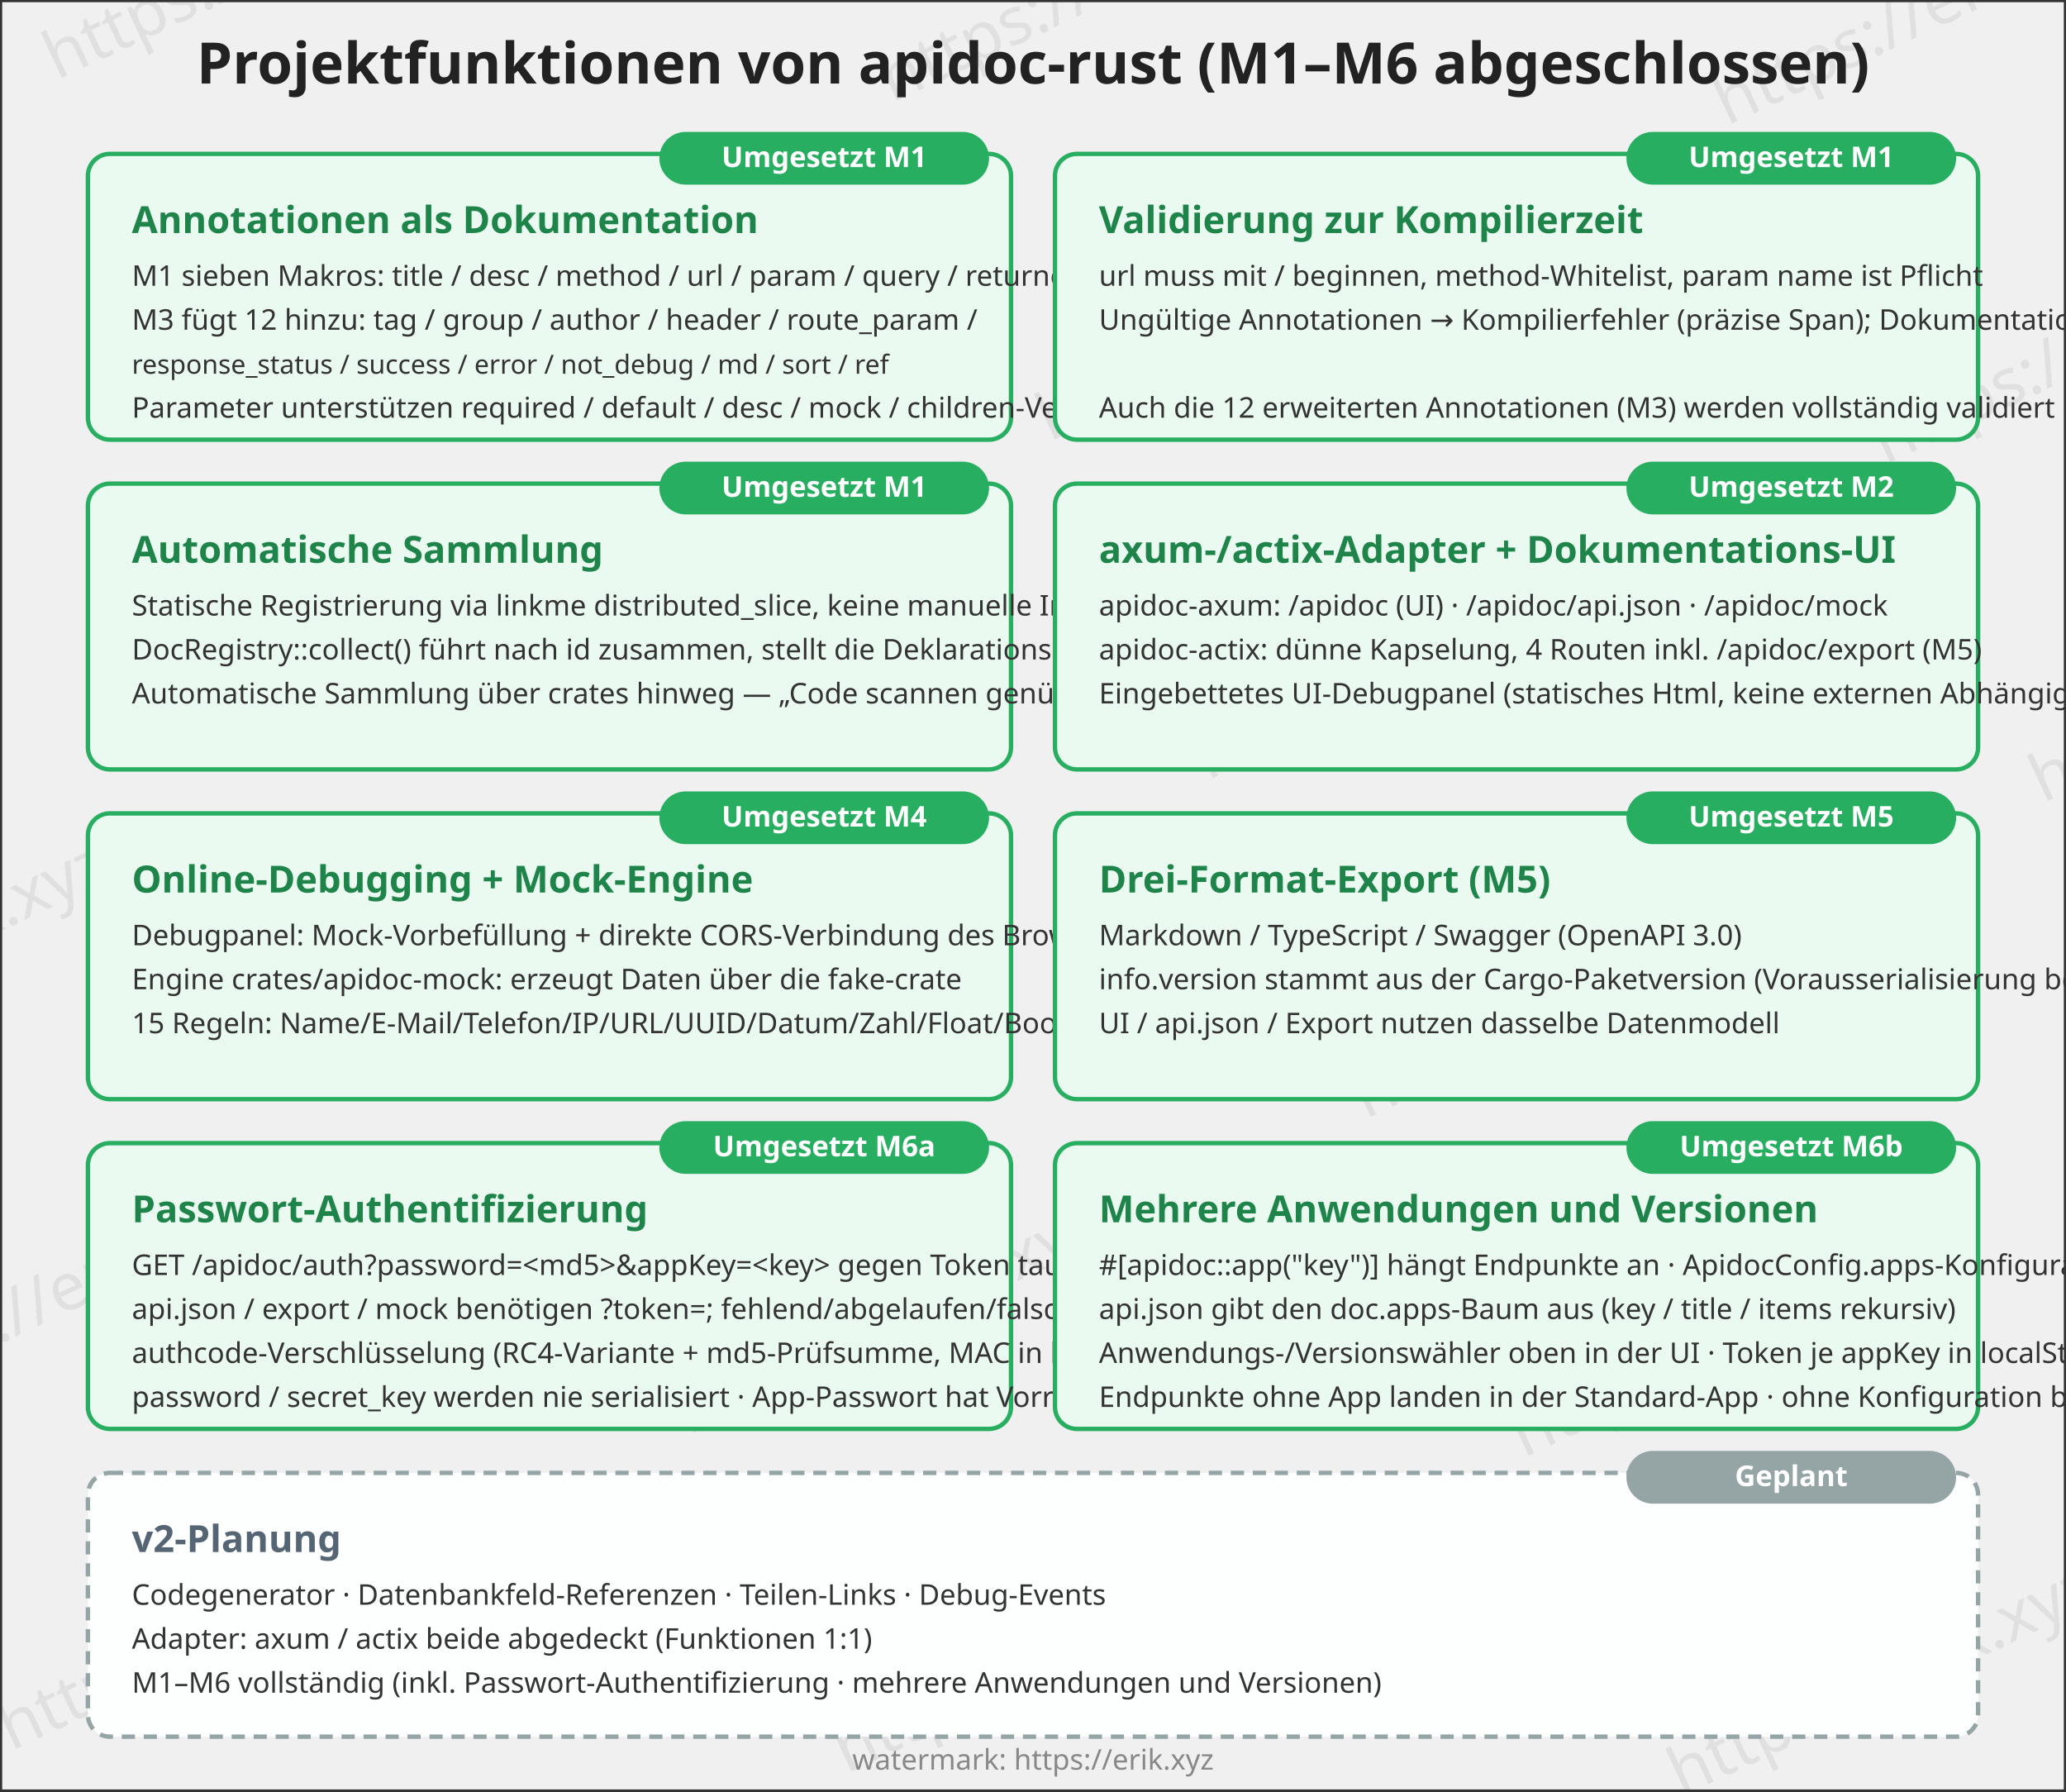
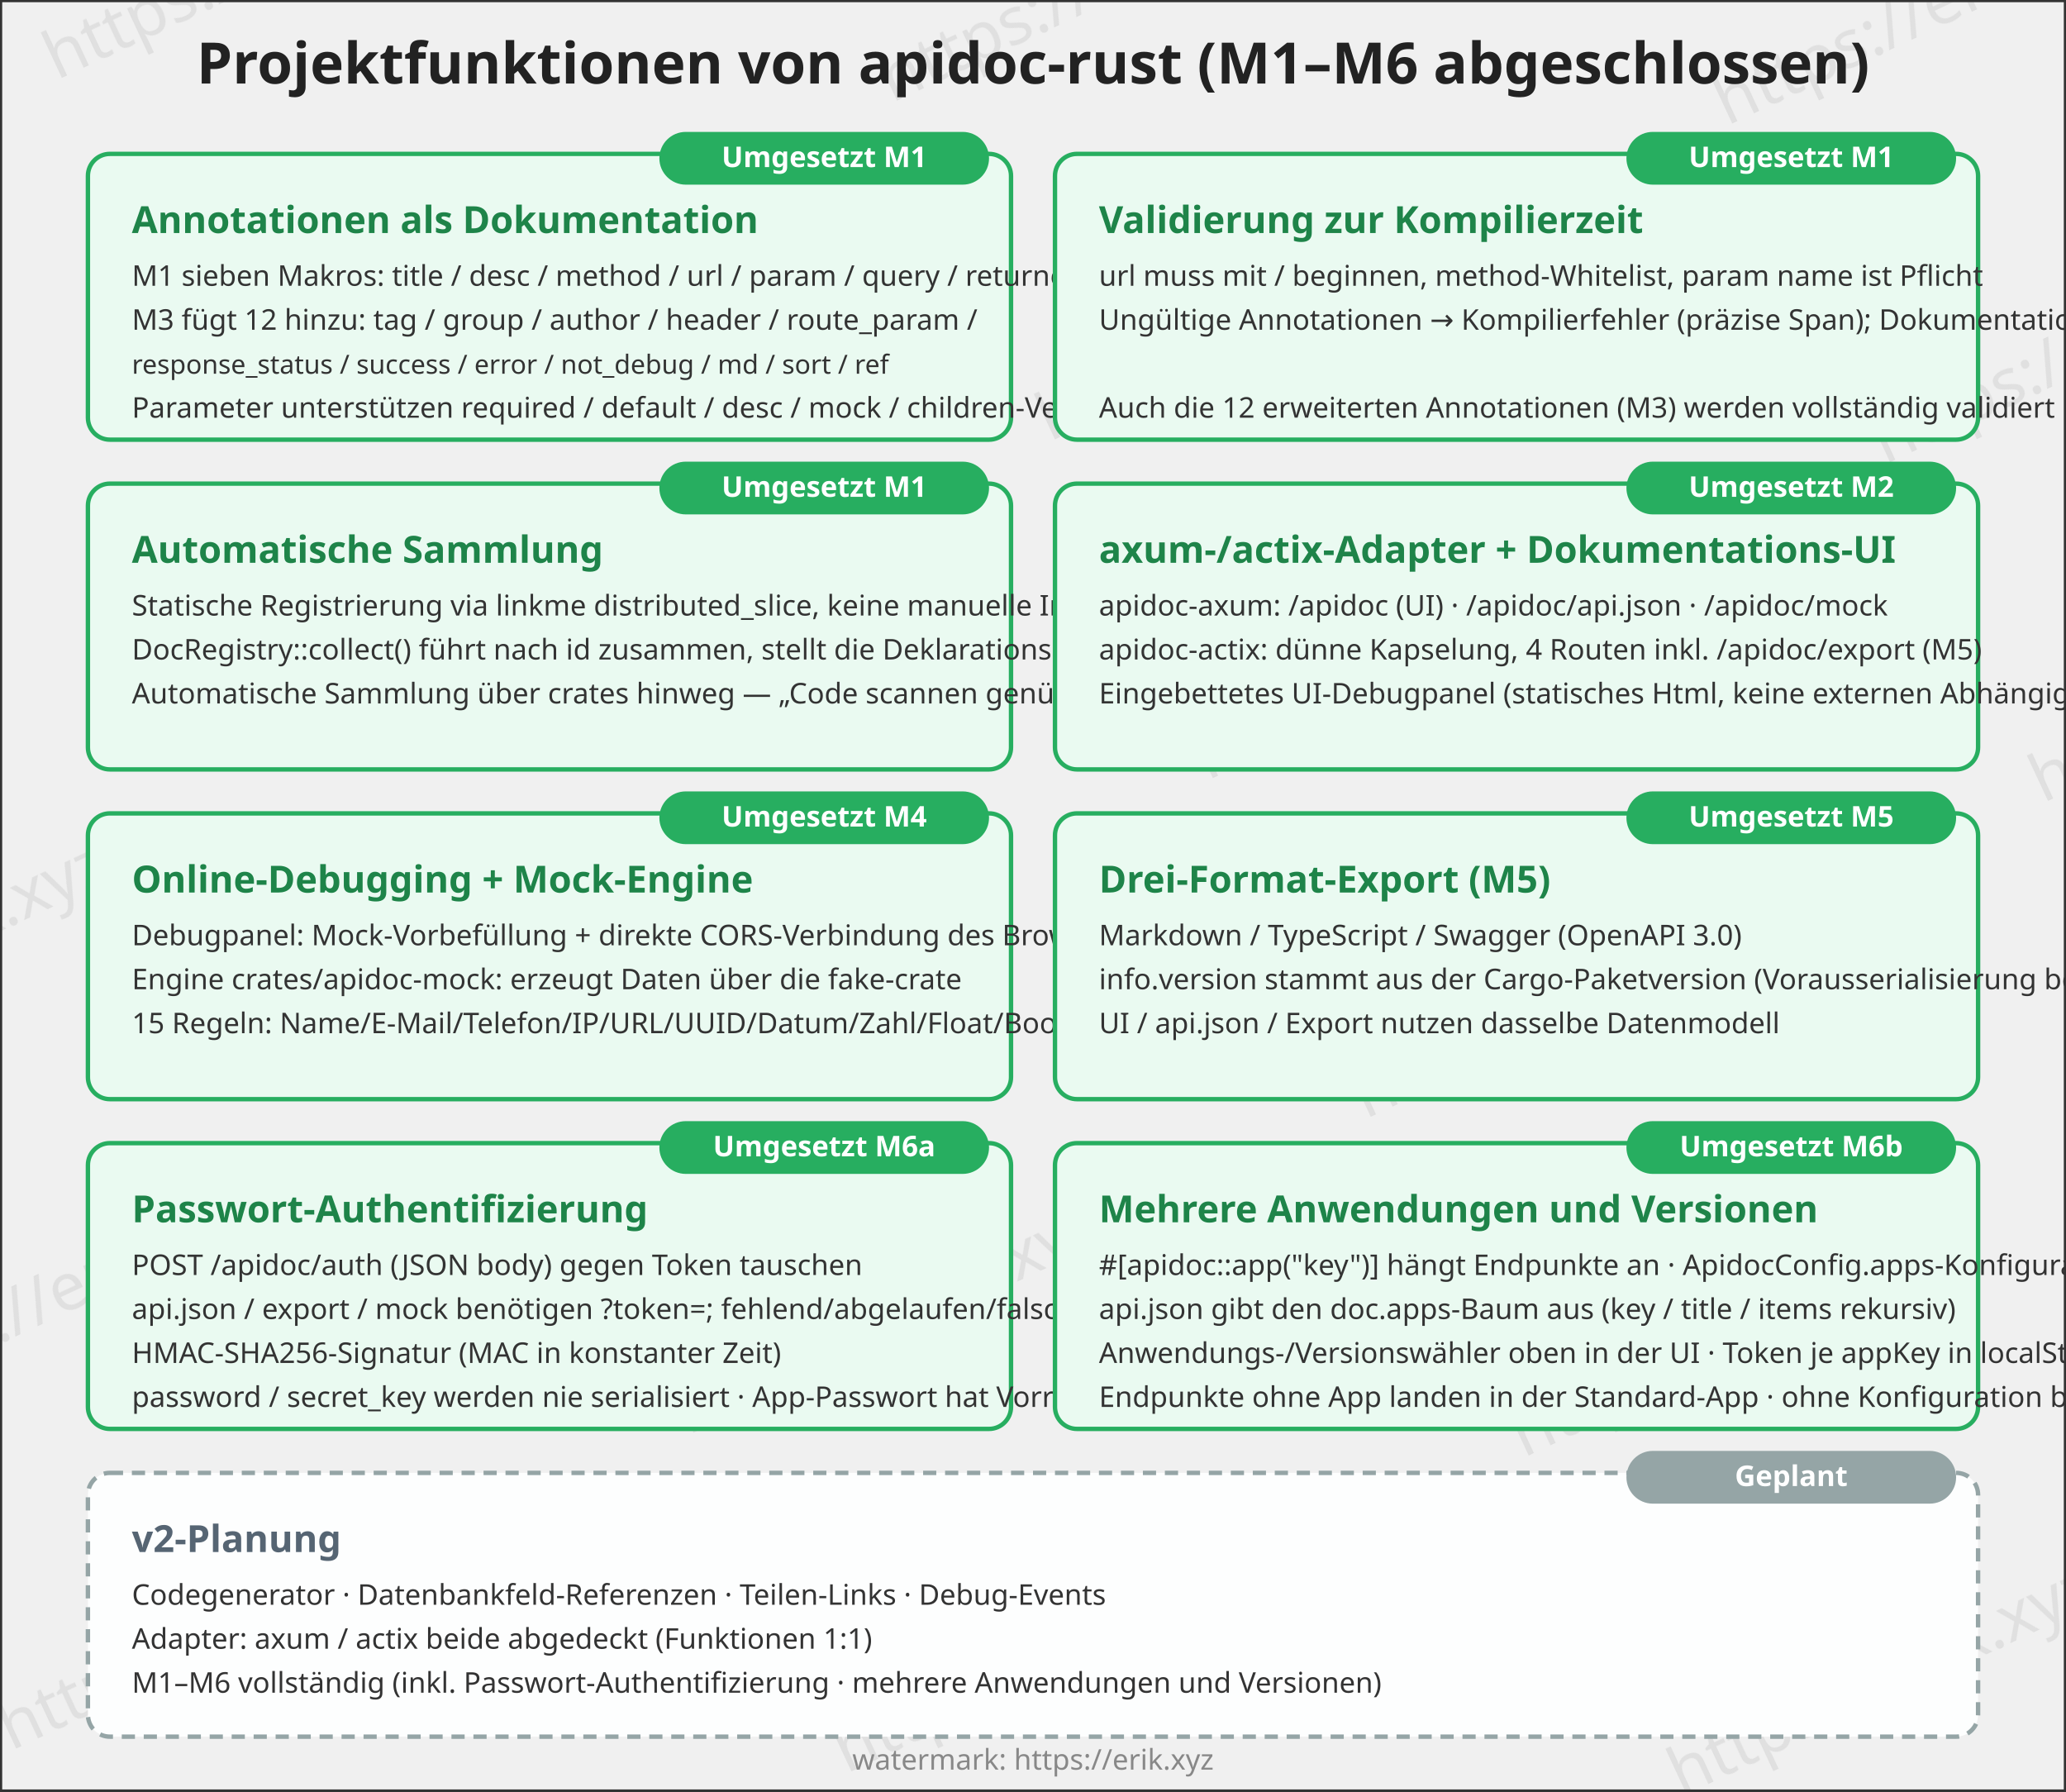
<svg xmlns="http://www.w3.org/2000/svg" viewBox="0 0 940 815" font-family="sans-serif">
  <defs>
    <pattern id="wm" width="340" height="170" patternUnits="userSpaceOnUse" patternTransform="rotate(-25)">
      <text x="8" y="44" font-size="30" fill="#888888" opacity="0.15">https://erik.xyz</text>
    </pattern>
  </defs>
  <rect width="940" height="815" fill="url(#wm)" />
  <rect x="0" y="0" width="940" height="815" fill="none" stroke="#333" stroke-width="2" />
  <text x="470" y="38" text-anchor="middle" font-size="26" font-weight="bold" fill="#222">Projektfunktionen von apidoc-rust (M1–M6 abgeschlossen)</text>
  <rect x="40" y="70" width="420" height="130" rx="10" fill="#eafaf1" stroke="#27ae60" stroke-width="2" />
  <rect x="300" y="60" width="150" height="24" rx="12" fill="#27ae60" />
  <text x="375" y="76" text-anchor="middle" font-size="13" fill="#fff" font-weight="bold">Umgesetzt M1</text>
  <text x="60" y="106" font-size="17" font-weight="bold" fill="#1e8449">Annotationen als Dokumentation</text>
  <text x="60" y="130" font-size="13" fill="#333">M1 sieben Makros: title / desc / method / url / param / query / returned</text>
  <text x="60" y="150" font-size="13" fill="#333">M3 fügt 12 hinzu: tag / group / author / header / route_param /</text>
  <text x="60" y="170" font-size="12" fill="#333">response_status / success / error / not_debug / md / sort / ref</text>
  <text x="60" y="190" font-size="13" fill="#333">Parameter unterstützen required / default / desc / mock / children-Verschachtelung</text>
  <rect x="480" y="70" width="420" height="130" rx="10" fill="#eafaf1" stroke="#27ae60" stroke-width="2" />
  <rect x="740" y="60" width="150" height="24" rx="12" fill="#27ae60" />
  <text x="815" y="76" text-anchor="middle" font-size="13" fill="#fff" font-weight="bold">Umgesetzt M1</text>
  <text x="500" y="106" font-size="17" font-weight="bold" fill="#1e8449">Validierung zur Kompilierzeit</text>
  <text x="500" y="130" font-size="13" fill="#333">url muss mit / beginnen, method-Whitelist, param name ist Pflicht</text>
  <text x="500" y="150" font-size="13" fill="#333">Ungültige Annotationen → Kompilierfehler (präzise Span); Dokumentation und Code geraten nie aus dem Gleichschritt</text>
  <text x="500" y="190" font-size="13" fill="#333">Auch die 12 erweiterten Annotationen (M3) werden vollständig validiert</text>
  <rect x="40" y="220" width="420" height="130" rx="10" fill="#eafaf1" stroke="#27ae60" stroke-width="2" />
  <rect x="300" y="210" width="150" height="24" rx="12" fill="#27ae60" />
  <text x="375" y="226" text-anchor="middle" font-size="13" fill="#fff" font-weight="bold">Umgesetzt M1</text>
  <text x="60" y="256" font-size="17" font-weight="bold" fill="#1e8449">Automatische Sammlung</text>
  <text x="60" y="280" font-size="13" fill="#333">Statische Registrierung via linkme distributed_slice, keine manuelle Interface-Liste nötig</text>
  <text x="60" y="300" font-size="13" fill="#333">DocRegistry::collect() führt nach id zusammen, stellt die Deklarationsreihenfolge nach seq wieder her</text>
  <text x="60" y="320" font-size="13" fill="#333">Automatische Sammlung über crates hinweg — „Code scannen genügt für alle Endpunkte"</text>
  <rect x="480" y="220" width="420" height="130" rx="10" fill="#eafaf1" stroke="#27ae60" stroke-width="2" />
  <rect x="740" y="210" width="150" height="24" rx="12" fill="#27ae60" />
  <text x="815" y="226" text-anchor="middle" font-size="13" fill="#fff" font-weight="bold">Umgesetzt M2</text>
  <text x="500" y="256" font-size="17" font-weight="bold" fill="#1e8449">axum-/actix-Adapter + Dokumentations-UI</text>
  <text x="500" y="280" font-size="13" fill="#333">apidoc-axum: /apidoc (UI) · /apidoc/api.json · /apidoc/mock</text>
  <text x="500" y="300" font-size="13" fill="#333">apidoc-actix: dünne Kapselung, 4 Routen inkl. /apidoc/export (M5)</text>
  <text x="500" y="320" font-size="13" fill="#333">Eingebettetes UI-Debugpanel (statisches Html, keine externen Abhängigkeiten)</text>
  <rect x="40" y="370" width="420" height="130" rx="10" fill="#eafaf1" stroke="#27ae60" stroke-width="2" />
  <rect x="300" y="360" width="150" height="24" rx="12" fill="#27ae60" />
  <text x="375" y="376" text-anchor="middle" font-size="13" fill="#fff" font-weight="bold">Umgesetzt M4</text>
  <text x="60" y="406" font-size="17" font-weight="bold" fill="#1e8449">Online-Debugging + Mock-Engine</text>
  <text x="60" y="430" font-size="13" fill="#333">Debugpanel: Mock-Vorbefüllung + direkte CORS-Verbindung des Browsers zum Zielendpunkt</text>
  <text x="60" y="450" font-size="13" fill="#333">Engine crates/apidoc-mock: erzeugt Daten über die fake-crate</text>
  <text x="60" y="470" font-size="13" fill="#333">15 Regeln: Name/E-Mail/Telefon/IP/URL/UUID/Datum/Zahl/Float/Bool/Text…</text>
  <rect x="480" y="370" width="420" height="130" rx="10" fill="#eafaf1" stroke="#27ae60" stroke-width="2" />
  <rect x="740" y="360" width="150" height="24" rx="12" fill="#27ae60" />
  <text x="815" y="376" text-anchor="middle" font-size="13" fill="#fff" font-weight="bold">Umgesetzt M5</text>
  <text x="500" y="406" font-size="17" font-weight="bold" fill="#1e8449">Drei-Format-Export (M5)</text>
  <text x="500" y="430" font-size="13" fill="#333">Markdown / TypeScript / Swagger (OpenAPI 3.0)</text>
  <text x="500" y="450" font-size="13" fill="#333">info.version stammt aus der Cargo-Paketversion (Vorausserialisierung beim Build)</text>
  <text x="500" y="470" font-size="13" fill="#333">UI / api.json / Export nutzen dasselbe Datenmodell</text>
  <rect x="40" y="520" width="420" height="130" rx="10" fill="#eafaf1" stroke="#27ae60" stroke-width="2" />
  <rect x="300" y="510" width="150" height="24" rx="12" fill="#27ae60" />
  <text x="375" y="526" text-anchor="middle" font-size="13" fill="#fff" font-weight="bold">Umgesetzt M6a</text>
  <text x="60" y="556" font-size="17" font-weight="bold" fill="#1e8449">Passwort-Authentifizierung</text>
-   <text x="60" y="580" font-size="13" fill="#333">GET /apidoc/auth?password=&lt;md5&gt;&amp;appKey=&lt;key&gt; gegen Token tauschen</text>
+   <text x="60" y="580" font-size="13" fill="#333">POST /apidoc/auth (JSON body) gegen Token tauschen</text>
  <text x="60" y="600" font-size="13" fill="#333">api.json / export / mock benötigen ?token=; fehlend/abgelaufen/falsch → 401</text>
-   <text x="60" y="620" font-size="13" fill="#333">authcode-Verschlüsselung (RC4-Variante + md5-Prüfsumme, MAC in konstanter Zeit)</text>
+   <text x="60" y="620" font-size="13" fill="#333">HMAC-SHA256-Signatur (MAC in konstanter Zeit)</text>
  <text x="60" y="640" font-size="13" fill="#333">password / secret_key werden nie serialisiert · App-Passwort hat Vorrang vor globalem</text>
  <rect x="480" y="520" width="420" height="130" rx="10" fill="#eafaf1" stroke="#27ae60" stroke-width="2" />
  <rect x="740" y="510" width="150" height="24" rx="12" fill="#27ae60" />
  <text x="815" y="526" text-anchor="middle" font-size="13" fill="#fff" font-weight="bold">Umgesetzt M6b</text>
  <text x="500" y="556" font-size="17" font-weight="bold" fill="#1e8449">Mehrere Anwendungen und Versionen</text>
  <text x="500" y="580" font-size="13" fill="#333">#[apidoc::app("key")] hängt Endpunkte an · ApidocConfig.apps-Konfigurationsbaum</text>
  <text x="500" y="600" font-size="13" fill="#333">api.json gibt den doc.apps-Baum aus (key / title / items rekursiv)</text>
  <text x="500" y="620" font-size="13" fill="#333">Anwendungs-/Versionswähler oben in der UI · Token je appKey in localStorage</text>
  <text x="500" y="640" font-size="13" fill="#333">Endpunkte ohne App landen in der Standard-App · ohne Konfiguration byte-identisch zu M5</text>
  <rect x="40" y="670" width="860" height="120" rx="10" fill="#fdfefe" stroke="#95a5a6" stroke-width="2" stroke-dasharray="6 4" />
  <rect x="740" y="660" width="150" height="24" rx="12" fill="#95a5a6" />
  <text x="815" y="676" text-anchor="middle" font-size="13" fill="#fff" font-weight="bold">Geplant</text>
  <text x="60" y="706" font-size="17" font-weight="bold" fill="#566573">v2-Planung</text>
  <text x="60" y="730" font-size="13" fill="#333">Codegenerator · Datenbankfeld-Referenzen · Teilen-Links · Debug-Events</text>
  <text x="60" y="750" font-size="13" fill="#333">Adapter: axum / actix beide abgedeckt (Funktionen 1:1)</text>
  <text x="60" y="770" font-size="13" fill="#333">M1–M6 vollständig (inkl. Passwort-Authentifizierung · mehrere Anwendungen und Versionen)</text>
  <text x="470" y="805" text-anchor="middle" font-size="13" fill="#888">watermark: https://erik.xyz</text>
</svg>
